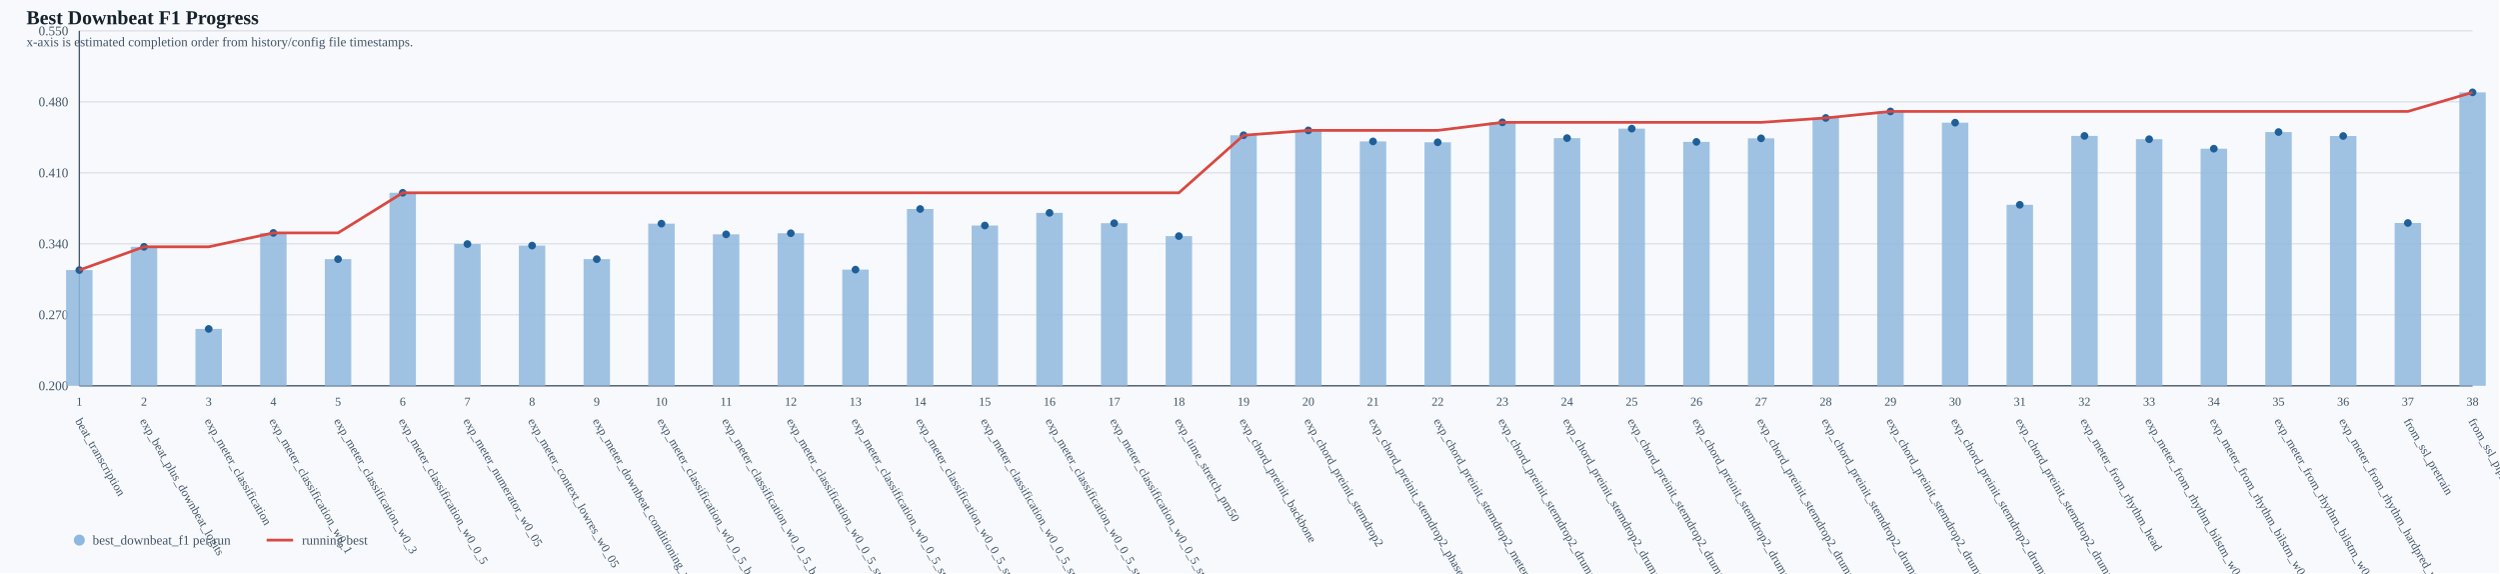
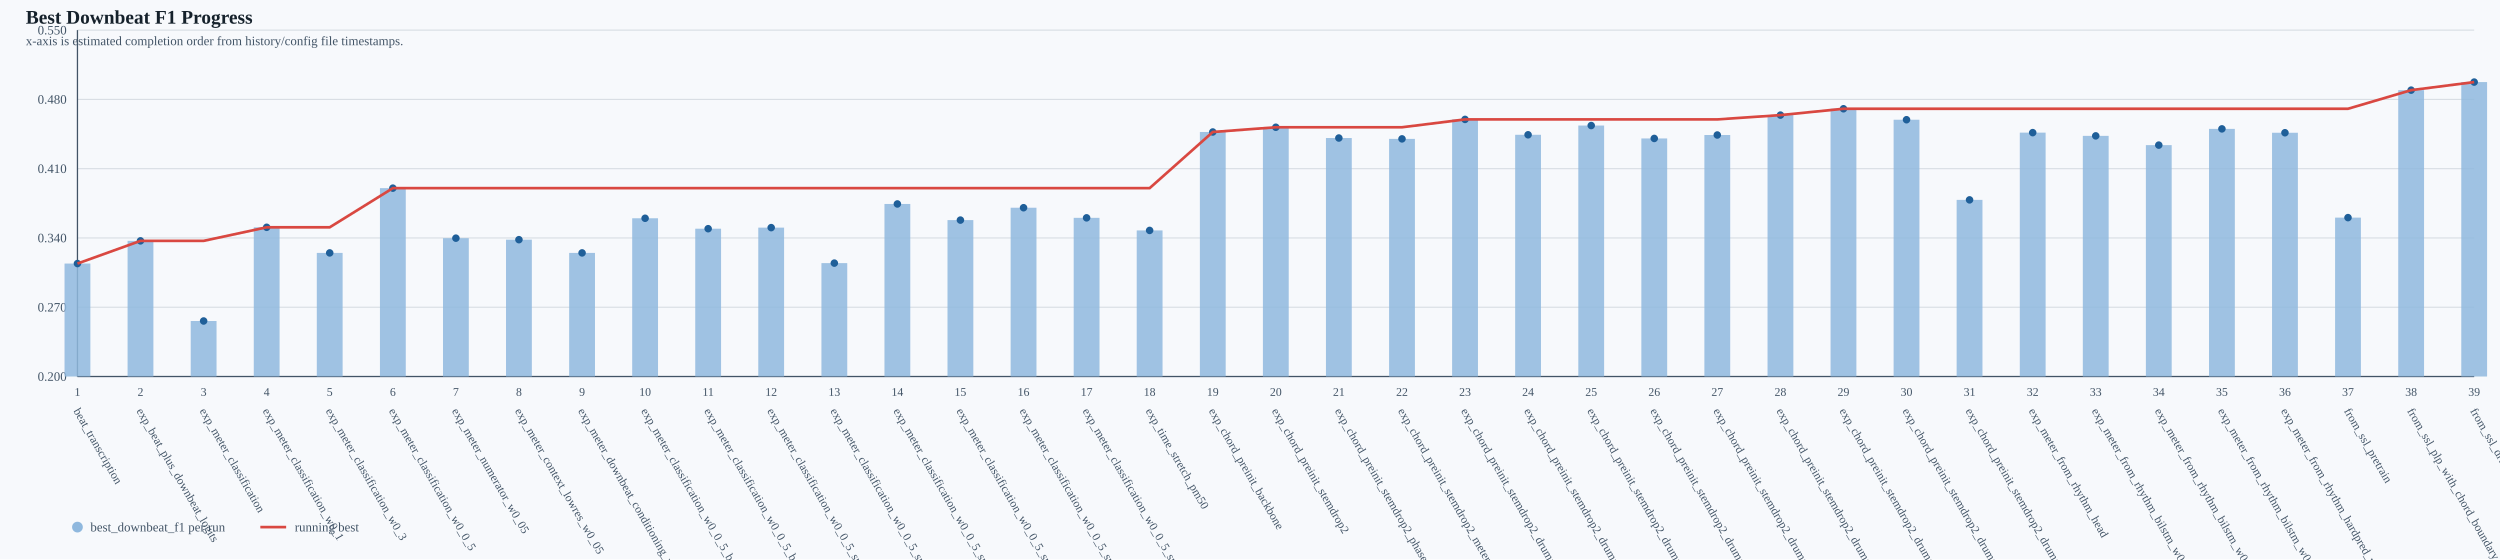
- <svg xmlns="http://www.w3.org/2000/svg" width="2268" height="520" viewBox="0 0 2268 520">
+ <svg xmlns="http://www.w3.org/2000/svg" width="2324" height="520" viewBox="0 0 2324 520">
  <rect width="100%" height="100%" fill="#f7f9fc" />
  <text x="24" y="22" font-size="18" font-weight="700" fill="#15212b">Best Downbeat F1 Progress</text>
  <text x="24" y="42" font-size="12" fill="#425466">x-axis is estimated completion order from history/config file timestamps.</text>
-   <line x1="72" y1="350.0" x2="2244" y2="350.0" stroke="#d7dce2" stroke-width="1" />
+   <line x1="72" y1="350.0" x2="2300" y2="350.0" stroke="#d7dce2" stroke-width="1" />
  <text x="62" y="354.0" text-anchor="end" font-size="12" fill="#425466">0.200</text>
-   <line x1="72" y1="285.6" x2="2244" y2="285.6" stroke="#d7dce2" stroke-width="1" />
+   <line x1="72" y1="285.6" x2="2300" y2="285.6" stroke="#d7dce2" stroke-width="1" />
  <text x="62" y="289.6" text-anchor="end" font-size="12" fill="#425466">0.270</text>
-   <line x1="72" y1="221.2" x2="2244" y2="221.2" stroke="#d7dce2" stroke-width="1" />
+   <line x1="72" y1="221.2" x2="2300" y2="221.2" stroke="#d7dce2" stroke-width="1" />
  <text x="62" y="225.2" text-anchor="end" font-size="12" fill="#425466">0.340</text>
-   <line x1="72" y1="156.8" x2="2244" y2="156.8" stroke="#d7dce2" stroke-width="1" />
+   <line x1="72" y1="156.8" x2="2300" y2="156.8" stroke="#d7dce2" stroke-width="1" />
  <text x="62" y="160.8" text-anchor="end" font-size="12" fill="#425466">0.410</text>
-   <line x1="72" y1="92.4" x2="2244" y2="92.4" stroke="#d7dce2" stroke-width="1" />
+   <line x1="72" y1="92.4" x2="2300" y2="92.4" stroke="#d7dce2" stroke-width="1" />
  <text x="62" y="96.4" text-anchor="end" font-size="12" fill="#425466">0.480</text>
-   <line x1="72" y1="28.0" x2="2244" y2="28.0" stroke="#d7dce2" stroke-width="1" />
+   <line x1="72" y1="28.0" x2="2300" y2="28.0" stroke="#d7dce2" stroke-width="1" />
  <text x="62" y="32.0" text-anchor="end" font-size="12" fill="#425466">0.550</text>
  <line x1="72" y1="28" x2="72" y2="350" stroke="#425466" stroke-width="1.2" />
-   <line x1="72" y1="350" x2="2244" y2="350" stroke="#425466" stroke-width="1.2" />
+   <line x1="72" y1="350" x2="2300" y2="350" stroke="#425466" stroke-width="1.2" />
  <g>
    <rect x="60.0" y="245.0" width="24" height="105.0" fill="#8fb8de" opacity="0.85" />
    <circle cx="72.0" cy="245.0" r="3.5" fill="#1f5f99" />
    <text x="72.0" y="368.0" text-anchor="middle" font-size="11" fill="#425466">1</text>
    <text x="68.0" y="382.0" transform="rotate(60 68.0,382.0)" font-size="11" fill="#425466">beat_transcription</text>
  </g>
  <g>
-     <rect x="118.7" y="223.9" width="24" height="126.1" fill="#8fb8de" opacity="0.85" />
-     <circle cx="130.7" cy="223.9" r="3.5" fill="#1f5f99" />
-     <text x="130.7" y="368.0" text-anchor="middle" font-size="11" fill="#425466">2</text>
-     <text x="126.7" y="382.0" transform="rotate(60 126.7,382.0)" font-size="11" fill="#425466">exp_beat_plus_downbeat_logits</text>
-   </g>
-   <g>
-     <rect x="177.4" y="298.4" width="24" height="51.6" fill="#8fb8de" opacity="0.85" />
-     <circle cx="189.4" cy="298.4" r="3.5" fill="#1f5f99" />
-     <text x="189.4" y="368.0" text-anchor="middle" font-size="11" fill="#425466">3</text>
-     <text x="185.4" y="382.0" transform="rotate(60 185.4,382.0)" font-size="11" fill="#425466">exp_meter_classification</text>
-   </g>
-   <g>
-     <rect x="236.1" y="211.3" width="24" height="138.7" fill="#8fb8de" opacity="0.85" />
-     <circle cx="248.1" cy="211.3" r="3.5" fill="#1f5f99" />
-     <text x="248.1" y="368.0" text-anchor="middle" font-size="11" fill="#425466">4</text>
-     <text x="244.1" y="382.0" transform="rotate(60 244.1,382.0)" font-size="11" fill="#425466">exp_meter_classification_w0_1</text>
-   </g>
-   <g>
-     <rect x="294.8" y="235.1" width="24" height="114.9" fill="#8fb8de" opacity="0.85" />
-     <circle cx="306.8" cy="235.1" r="3.5" fill="#1f5f99" />
-     <text x="306.8" y="368.0" text-anchor="middle" font-size="11" fill="#425466">5</text>
-     <text x="302.8" y="382.0" transform="rotate(60 302.8,382.0)" font-size="11" fill="#425466">exp_meter_classification_w0_3</text>
-   </g>
-   <g>
-     <rect x="353.5" y="174.9" width="24" height="175.1" fill="#8fb8de" opacity="0.85" />
-     <circle cx="365.5" cy="174.9" r="3.5" fill="#1f5f99" />
-     <text x="365.5" y="368.0" text-anchor="middle" font-size="11" fill="#425466">6</text>
-     <text x="361.5" y="382.0" transform="rotate(60 361.5,382.0)" font-size="11" fill="#425466">exp_meter_classification_w0_0_5</text>
-   </g>
-   <g>
-     <rect x="412.2" y="221.4" width="24" height="128.6" fill="#8fb8de" opacity="0.85" />
-     <circle cx="424.2" cy="221.4" r="3.5" fill="#1f5f99" />
-     <text x="424.2" y="368.0" text-anchor="middle" font-size="11" fill="#425466">7</text>
-     <text x="420.2" y="382.0" transform="rotate(60 420.2,382.0)" font-size="11" fill="#425466">exp_meter_numerator_w0_05</text>
-   </g>
-   <g>
-     <rect x="470.9" y="222.8" width="24" height="127.2" fill="#8fb8de" opacity="0.85" />
-     <circle cx="482.9" cy="222.8" r="3.5" fill="#1f5f99" />
-     <text x="482.9" y="368.0" text-anchor="middle" font-size="11" fill="#425466">8</text>
-     <text x="478.9" y="382.0" transform="rotate(60 478.9,382.0)" font-size="11" fill="#425466">exp_meter_context_lowres_w0_05</text>
-   </g>
-   <g>
-     <rect x="529.6" y="235.1" width="24" height="114.9" fill="#8fb8de" opacity="0.85" />
-     <circle cx="541.6" cy="235.1" r="3.5" fill="#1f5f99" />
-     <text x="541.6" y="368.0" text-anchor="middle" font-size="11" fill="#425466">9</text>
-     <text x="537.6" y="382.0" transform="rotate(60 537.6,382.0)" font-size="11" fill="#425466">exp_meter_downbeat_conditioning_w0_05</text>
-   </g>
-   <g>
-     <rect x="588.3" y="202.9" width="24" height="147.1" fill="#8fb8de" opacity="0.85" />
-     <circle cx="600.3" cy="202.9" r="3.5" fill="#1f5f99" />
-     <text x="600.3" y="368.0" text-anchor="middle" font-size="11" fill="#425466">10</text>
-     <text x="596.3" y="382.0" transform="rotate(60 596.3,382.0)" font-size="11" fill="#425466">exp_meter_classification_w0_0_5_beatpw10</text>
-   </g>
-   <g>
-     <rect x="647.0" y="212.6" width="24" height="137.4" fill="#8fb8de" opacity="0.85" />
-     <circle cx="659.0" cy="212.6" r="3.5" fill="#1f5f99" />
-     <text x="659.0" y="368.0" text-anchor="middle" font-size="11" fill="#425466">11</text>
-     <text x="655.0" y="382.0" transform="rotate(60 655.0,382.0)" font-size="11" fill="#425466">exp_meter_classification_w0_0_5_beatpw7_5</text>
-   </g>
-   <g>
-     <rect x="705.7" y="211.6" width="24" height="138.4" fill="#8fb8de" opacity="0.85" />
-     <circle cx="717.7" cy="211.6" r="3.5" fill="#1f5f99" />
-     <text x="717.7" y="368.0" text-anchor="middle" font-size="11" fill="#425466">12</text>
-     <text x="713.7" y="382.0" transform="rotate(60 713.7,382.0)" font-size="11" fill="#425466">exp_meter_classification_w0_0_5_specaug_f0_02_t0_00</text>
-   </g>
-   <g>
-     <rect x="764.4" y="244.6" width="24" height="105.4" fill="#8fb8de" opacity="0.85" />
-     <circle cx="776.4" cy="244.6" r="3.5" fill="#1f5f99" />
-     <text x="776.4" y="368.0" text-anchor="middle" font-size="11" fill="#425466">13</text>
-     <text x="772.4" y="382.0" transform="rotate(60 772.4,382.0)" font-size="11" fill="#425466">exp_meter_classification_w0_0_5_specaug_f0_05_t0_00</text>
-   </g>
-   <g>
-     <rect x="823.1" y="189.6" width="24" height="160.4" fill="#8fb8de" opacity="0.85" />
-     <circle cx="835.1" cy="189.6" r="3.5" fill="#1f5f99" />
-     <text x="835.1" y="368.0" text-anchor="middle" font-size="11" fill="#425466">14</text>
-     <text x="831.1" y="382.0" transform="rotate(60 831.1,382.0)" font-size="11" fill="#425466">exp_meter_classification_w0_0_5_specaug_f0_00_t0_05</text>
-   </g>
-   <g>
-     <rect x="881.8" y="204.6" width="24" height="145.4" fill="#8fb8de" opacity="0.85" />
-     <circle cx="893.8" cy="204.6" r="3.5" fill="#1f5f99" />
-     <text x="893.8" y="368.0" text-anchor="middle" font-size="11" fill="#425466">15</text>
-     <text x="889.8" y="382.0" transform="rotate(60 889.8,382.0)" font-size="11" fill="#425466">exp_meter_classification_w0_0_5_specaug_f0_00_t0_10</text>
-   </g>
-   <g>
-     <rect x="940.5" y="193.1" width="24" height="156.9" fill="#8fb8de" opacity="0.85" />
-     <circle cx="952.5" cy="193.1" r="3.5" fill="#1f5f99" />
-     <text x="952.5" y="368.0" text-anchor="middle" font-size="11" fill="#425466">16</text>
-     <text x="948.5" y="382.0" transform="rotate(60 948.5,382.0)" font-size="11" fill="#425466">exp_meter_classification_w0_0_5_specaug_f0_02_t0_05</text>
-   </g>
-   <g>
-     <rect x="999.2" y="202.5" width="24" height="147.5" fill="#8fb8de" opacity="0.85" />
-     <circle cx="1011.2" cy="202.5" r="3.5" fill="#1f5f99" />
-     <text x="1011.2" y="368.0" text-anchor="middle" font-size="11" fill="#425466">17</text>
-     <text x="1007.2" y="382.0" transform="rotate(60 1007.2,382.0)" font-size="11" fill="#425466">exp_meter_classification_w0_0_5_specaug_f0_05_t0_10</text>
-   </g>
-   <g>
-     <rect x="1057.9" y="214.2" width="24" height="135.8" fill="#8fb8de" opacity="0.85" />
-     <circle cx="1069.9" cy="214.2" r="3.5" fill="#1f5f99" />
-     <text x="1069.9" y="368.0" text-anchor="middle" font-size="11" fill="#425466">18</text>
-     <text x="1065.9" y="382.0" transform="rotate(60 1065.9,382.0)" font-size="11" fill="#425466">exp_time_stretch_pm50</text>
-   </g>
-   <g>
-     <rect x="1116.6" y="122.7" width="24" height="227.3" fill="#8fb8de" opacity="0.85" />
-     <circle cx="1128.6" cy="122.7" r="3.5" fill="#1f5f99" />
-     <text x="1128.6" y="368.0" text-anchor="middle" font-size="11" fill="#425466">19</text>
-     <text x="1124.6" y="382.0" transform="rotate(60 1124.6,382.0)" font-size="11" fill="#425466">exp_chord_preinit_backbone</text>
-   </g>
-   <g>
-     <rect x="1175.4" y="118.3" width="24" height="231.7" fill="#8fb8de" opacity="0.85" />
-     <circle cx="1187.4" cy="118.3" r="3.5" fill="#1f5f99" />
-     <text x="1187.4" y="368.0" text-anchor="middle" font-size="11" fill="#425466">20</text>
-     <text x="1183.4" y="382.0" transform="rotate(60 1183.4,382.0)" font-size="11" fill="#425466">exp_chord_preinit_stemdrop2</text>
-   </g>
-   <g>
-     <rect x="1234.1" y="128.3" width="24" height="221.7" fill="#8fb8de" opacity="0.85" />
-     <circle cx="1246.1" cy="128.3" r="3.5" fill="#1f5f99" />
-     <text x="1246.1" y="368.0" text-anchor="middle" font-size="11" fill="#425466">21</text>
-     <text x="1242.1" y="382.0" transform="rotate(60 1242.1,382.0)" font-size="11" fill="#425466">exp_chord_preinit_stemdrop2_phase</text>
-   </g>
-   <g>
-     <rect x="1292.8" y="129.1" width="24" height="220.9" fill="#8fb8de" opacity="0.85" />
-     <circle cx="1304.8" cy="129.1" r="3.5" fill="#1f5f99" />
-     <text x="1304.8" y="368.0" text-anchor="middle" font-size="11" fill="#425466">22</text>
-     <text x="1300.8" y="382.0" transform="rotate(60 1300.8,382.0)" font-size="11" fill="#425466">exp_chord_preinit_stemdrop2_metertau0_5</text>
-   </g>
-   <g>
-     <rect x="1351.5" y="111.0" width="24" height="239.0" fill="#8fb8de" opacity="0.85" />
-     <circle cx="1363.5" cy="111.0" r="3.5" fill="#1f5f99" />
-     <text x="1363.5" y="368.0" text-anchor="middle" font-size="11" fill="#425466">23</text>
-     <text x="1359.5" y="382.0" transform="rotate(60 1359.5,382.0)" font-size="11" fill="#425466">exp_chord_preinit_stemdrop2_drumaux</text>
-   </g>
-   <g>
-     <rect x="1410.2" y="125.3" width="24" height="224.7" fill="#8fb8de" opacity="0.85" />
-     <circle cx="1422.2" cy="125.3" r="3.5" fill="#1f5f99" />
-     <text x="1422.2" y="368.0" text-anchor="middle" font-size="11" fill="#425466">24</text>
-     <text x="1418.2" y="382.0" transform="rotate(60 1418.2,382.0)" font-size="11" fill="#425466">exp_chord_preinit_stemdrop2_drumaux_bassaux</text>
-   </g>
-   <g>
-     <rect x="1468.9" y="116.7" width="24" height="233.3" fill="#8fb8de" opacity="0.85" />
-     <circle cx="1480.9" cy="116.7" r="3.5" fill="#1f5f99" />
-     <text x="1480.9" y="368.0" text-anchor="middle" font-size="11" fill="#425466">25</text>
-     <text x="1476.9" y="382.0" transform="rotate(60 1476.9,382.0)" font-size="11" fill="#425466">exp_chord_preinit_stemdrop2_drumaux_basslowflux</text>
-   </g>
-   <g>
-     <rect x="1527.6" y="128.7" width="24" height="221.3" fill="#8fb8de" opacity="0.85" />
-     <circle cx="1539.6" cy="128.7" r="3.5" fill="#1f5f99" />
-     <text x="1539.6" y="368.0" text-anchor="middle" font-size="11" fill="#425466">26</text>
-     <text x="1535.6" y="382.0" transform="rotate(60 1535.6,382.0)" font-size="11" fill="#425466">exp_chord_preinit_stemdrop2_drumaux_bassharmonic</text>
-   </g>
-   <g>
-     <rect x="1586.3" y="125.5" width="24" height="224.5" fill="#8fb8de" opacity="0.85" />
-     <circle cx="1598.3" cy="125.5" r="3.5" fill="#1f5f99" />
-     <text x="1598.3" y="368.0" text-anchor="middle" font-size="11" fill="#425466">27</text>
-     <text x="1594.3" y="382.0" transform="rotate(60 1594.3,382.0)" font-size="11" fill="#425466">exp_chord_preinit_stemdrop2_drumaux_pianoaux</text>
-   </g>
-   <g>
-     <rect x="1645.0" y="107.0" width="24" height="243.0" fill="#8fb8de" opacity="0.85" />
-     <circle cx="1657.0" cy="107.0" r="3.5" fill="#1f5f99" />
-     <text x="1657.0" y="368.0" text-anchor="middle" font-size="11" fill="#425466">28</text>
-     <text x="1653.0" y="382.0" transform="rotate(60 1653.0,382.0)" font-size="11" fill="#425466">exp_chord_preinit_stemdrop2_drumaux_highfreq</text>
-   </g>
-   <g>
-     <rect x="1703.7" y="101.1" width="24" height="248.9" fill="#8fb8de" opacity="0.85" />
-     <circle cx="1715.7" cy="101.1" r="3.5" fill="#1f5f99" />
-     <text x="1715.7" y="368.0" text-anchor="middle" font-size="11" fill="#425466">29</text>
-     <text x="1711.7" y="382.0" transform="rotate(60 1711.7,382.0)" font-size="11" fill="#425466">exp_chord_preinit_stemdrop2_drumaux_highfreq_repeatssm</text>
-   </g>
-   <g>
-     <rect x="1762.4" y="111.3" width="24" height="238.7" fill="#8fb8de" opacity="0.85" />
-     <circle cx="1774.4" cy="111.3" r="3.5" fill="#1f5f99" />
-     <text x="1774.4" y="368.0" text-anchor="middle" font-size="11" fill="#425466">30</text>
-     <text x="1770.4" y="382.0" transform="rotate(60 1770.4,382.0)" font-size="11" fill="#425466">exp_chord_preinit_stemdrop2_drumaux_highfreq_repeatssm_bar</text>
-   </g>
-   <g>
-     <rect x="1821.1" y="185.8" width="24" height="164.2" fill="#8fb8de" opacity="0.85" />
-     <circle cx="1833.1" cy="185.8" r="3.5" fill="#1f5f99" />
-     <text x="1833.1" y="368.0" text-anchor="middle" font-size="11" fill="#425466">31</text>
-     <text x="1829.1" y="382.0" transform="rotate(60 1829.1,382.0)" font-size="11" fill="#425466">exp_chord_preinit_stemdrop2_drumaux_highfreq_repeatssm_timestretch_pm10</text>
-   </g>
-   <g>
-     <rect x="1879.8" y="123.3" width="24" height="226.7" fill="#8fb8de" opacity="0.85" />
-     <circle cx="1891.8" cy="123.3" r="3.5" fill="#1f5f99" />
-     <text x="1891.8" y="368.0" text-anchor="middle" font-size="11" fill="#425466">32</text>
-     <text x="1887.8" y="382.0" transform="rotate(60 1887.8,382.0)" font-size="11" fill="#425466">exp_meter_from_rhythm_head</text>
-   </g>
-   <g>
-     <rect x="1938.5" y="126.3" width="24" height="223.7" fill="#8fb8de" opacity="0.85" />
-     <circle cx="1950.5" cy="126.3" r="3.5" fill="#1f5f99" />
-     <text x="1950.5" y="368.0" text-anchor="middle" font-size="11" fill="#425466">33</text>
-     <text x="1946.5" y="382.0" transform="rotate(60 1946.5,382.0)" font-size="11" fill="#425466">exp_meter_from_rhythm_bilstm_w0_05</text>
-   </g>
-   <g>
-     <rect x="1997.2" y="134.9" width="24" height="215.1" fill="#8fb8de" opacity="0.85" />
-     <circle cx="2009.2" cy="134.9" r="3.5" fill="#1f5f99" />
-     <text x="2009.2" y="368.0" text-anchor="middle" font-size="11" fill="#425466">34</text>
-     <text x="2005.2" y="382.0" transform="rotate(60 2005.2,382.0)" font-size="11" fill="#425466">exp_meter_from_rhythm_bilstm_w0_05_balanced</text>
-   </g>
-   <g>
-     <rect x="2055.9" y="119.8" width="24" height="230.2" fill="#8fb8de" opacity="0.85" />
-     <circle cx="2067.9" cy="119.8" r="3.5" fill="#1f5f99" />
-     <text x="2067.9" y="368.0" text-anchor="middle" font-size="11" fill="#425466">35</text>
-     <text x="2063.9" y="382.0" transform="rotate(60 2063.9,382.0)" font-size="11" fill="#425466">exp_meter_from_rhythm_bilstm_w0_05_downbeatw1_5</text>
-   </g>
-   <g>
-     <rect x="2114.6" y="123.4" width="24" height="226.6" fill="#8fb8de" opacity="0.85" />
-     <circle cx="2126.6" cy="123.4" r="3.5" fill="#1f5f99" />
-     <text x="2126.6" y="368.0" text-anchor="middle" font-size="11" fill="#425466">36</text>
-     <text x="2122.6" y="382.0" transform="rotate(60 2122.6,382.0)" font-size="11" fill="#425466">exp_meter_from_rhythm_hardpred_w0_01</text>
-   </g>
-   <g>
-     <rect x="2173.3" y="202.3" width="24" height="147.7" fill="#8fb8de" opacity="0.85" />
-     <circle cx="2185.3" cy="202.3" r="3.5" fill="#1f5f99" />
-     <text x="2185.3" y="368.0" text-anchor="middle" font-size="11" fill="#425466">37</text>
-     <text x="2181.3" y="382.0" transform="rotate(60 2181.3,382.0)" font-size="11" fill="#425466">from_ssl_pretrain</text>
-   </g>
-   <g>
-     <rect x="2232.0" y="83.8" width="24" height="266.2" fill="#8fb8de" opacity="0.85" />
-     <circle cx="2244.0" cy="83.8" r="3.5" fill="#1f5f99" />
-     <text x="2244.0" y="368.0" text-anchor="middle" font-size="11" fill="#425466">38</text>
-     <text x="2240.0" y="382.0" transform="rotate(60 2240.0,382.0)" font-size="11" fill="#425466">from_ssl_plp_with_chord_boundary</text>
-   </g>
-   <path d="M 72.0,245.0 L 130.7,223.9 L 189.4,223.9 L 248.1,211.3 L 306.8,211.3 L 365.5,174.9 L 424.2,174.9 L 482.9,174.9 L 541.6,174.9 L 600.3,174.9 L 659.0,174.9 L 717.7,174.9 L 776.4,174.9 L 835.1,174.9 L 893.8,174.9 L 952.5,174.9 L 1011.2,174.9 L 1069.9,174.9 L 1128.6,122.7 L 1187.4,118.3 L 1246.1,118.3 L 1304.8,118.3 L 1363.5,111.0 L 1422.2,111.0 L 1480.9,111.0 L 1539.6,111.0 L 1598.3,111.0 L 1657.0,107.0 L 1715.7,101.1 L 1774.4,101.1 L 1833.1,101.1 L 1891.8,101.1 L 1950.5,101.1 L 2009.2,101.1 L 2067.9,101.1 L 2126.6,101.1 L 2185.3,101.1 L 2244.0,83.8" fill="none" stroke="#d94841" stroke-width="2.5" />
+     <rect x="118.6" y="223.9" width="24" height="126.1" fill="#8fb8de" opacity="0.85" />
+     <circle cx="130.6" cy="223.9" r="3.5" fill="#1f5f99" />
+     <text x="130.6" y="368.0" text-anchor="middle" font-size="11" fill="#425466">2</text>
+     <text x="126.6" y="382.0" transform="rotate(60 126.6,382.0)" font-size="11" fill="#425466">exp_beat_plus_downbeat_logits</text>
+   </g>
+   <g>
+     <rect x="177.3" y="298.4" width="24" height="51.6" fill="#8fb8de" opacity="0.85" />
+     <circle cx="189.3" cy="298.4" r="3.5" fill="#1f5f99" />
+     <text x="189.3" y="368.0" text-anchor="middle" font-size="11" fill="#425466">3</text>
+     <text x="185.3" y="382.0" transform="rotate(60 185.3,382.0)" font-size="11" fill="#425466">exp_meter_classification</text>
+   </g>
+   <g>
+     <rect x="235.9" y="211.3" width="24" height="138.7" fill="#8fb8de" opacity="0.85" />
+     <circle cx="247.9" cy="211.3" r="3.5" fill="#1f5f99" />
+     <text x="247.9" y="368.0" text-anchor="middle" font-size="11" fill="#425466">4</text>
+     <text x="243.9" y="382.0" transform="rotate(60 243.9,382.0)" font-size="11" fill="#425466">exp_meter_classification_w0_1</text>
+   </g>
+   <g>
+     <rect x="294.5" y="235.1" width="24" height="114.9" fill="#8fb8de" opacity="0.85" />
+     <circle cx="306.5" cy="235.1" r="3.5" fill="#1f5f99" />
+     <text x="306.5" y="368.0" text-anchor="middle" font-size="11" fill="#425466">5</text>
+     <text x="302.5" y="382.0" transform="rotate(60 302.5,382.0)" font-size="11" fill="#425466">exp_meter_classification_w0_3</text>
+   </g>
+   <g>
+     <rect x="353.2" y="174.9" width="24" height="175.1" fill="#8fb8de" opacity="0.85" />
+     <circle cx="365.2" cy="174.9" r="3.5" fill="#1f5f99" />
+     <text x="365.2" y="368.0" text-anchor="middle" font-size="11" fill="#425466">6</text>
+     <text x="361.2" y="382.0" transform="rotate(60 361.2,382.0)" font-size="11" fill="#425466">exp_meter_classification_w0_0_5</text>
+   </g>
+   <g>
+     <rect x="411.8" y="221.4" width="24" height="128.6" fill="#8fb8de" opacity="0.85" />
+     <circle cx="423.8" cy="221.4" r="3.5" fill="#1f5f99" />
+     <text x="423.8" y="368.0" text-anchor="middle" font-size="11" fill="#425466">7</text>
+     <text x="419.8" y="382.0" transform="rotate(60 419.8,382.0)" font-size="11" fill="#425466">exp_meter_numerator_w0_05</text>
+   </g>
+   <g>
+     <rect x="470.4" y="222.8" width="24" height="127.2" fill="#8fb8de" opacity="0.85" />
+     <circle cx="482.4" cy="222.8" r="3.5" fill="#1f5f99" />
+     <text x="482.4" y="368.0" text-anchor="middle" font-size="11" fill="#425466">8</text>
+     <text x="478.4" y="382.0" transform="rotate(60 478.4,382.0)" font-size="11" fill="#425466">exp_meter_context_lowres_w0_05</text>
+   </g>
+   <g>
+     <rect x="529.1" y="235.1" width="24" height="114.9" fill="#8fb8de" opacity="0.85" />
+     <circle cx="541.1" cy="235.1" r="3.5" fill="#1f5f99" />
+     <text x="541.1" y="368.0" text-anchor="middle" font-size="11" fill="#425466">9</text>
+     <text x="537.1" y="382.0" transform="rotate(60 537.1,382.0)" font-size="11" fill="#425466">exp_meter_downbeat_conditioning_w0_05</text>
+   </g>
+   <g>
+     <rect x="587.7" y="202.9" width="24" height="147.1" fill="#8fb8de" opacity="0.85" />
+     <circle cx="599.7" cy="202.9" r="3.5" fill="#1f5f99" />
+     <text x="599.7" y="368.0" text-anchor="middle" font-size="11" fill="#425466">10</text>
+     <text x="595.7" y="382.0" transform="rotate(60 595.7,382.0)" font-size="11" fill="#425466">exp_meter_classification_w0_0_5_beatpw10</text>
+   </g>
+   <g>
+     <rect x="646.3" y="212.6" width="24" height="137.4" fill="#8fb8de" opacity="0.85" />
+     <circle cx="658.3" cy="212.6" r="3.5" fill="#1f5f99" />
+     <text x="658.3" y="368.0" text-anchor="middle" font-size="11" fill="#425466">11</text>
+     <text x="654.3" y="382.0" transform="rotate(60 654.3,382.0)" font-size="11" fill="#425466">exp_meter_classification_w0_0_5_beatpw7_5</text>
+   </g>
+   <g>
+     <rect x="704.9" y="211.6" width="24" height="138.4" fill="#8fb8de" opacity="0.85" />
+     <circle cx="716.9" cy="211.6" r="3.5" fill="#1f5f99" />
+     <text x="716.9" y="368.0" text-anchor="middle" font-size="11" fill="#425466">12</text>
+     <text x="712.9" y="382.0" transform="rotate(60 712.9,382.0)" font-size="11" fill="#425466">exp_meter_classification_w0_0_5_specaug_f0_02_t0_00</text>
+   </g>
+   <g>
+     <rect x="763.6" y="244.6" width="24" height="105.4" fill="#8fb8de" opacity="0.85" />
+     <circle cx="775.6" cy="244.6" r="3.5" fill="#1f5f99" />
+     <text x="775.6" y="368.0" text-anchor="middle" font-size="11" fill="#425466">13</text>
+     <text x="771.6" y="382.0" transform="rotate(60 771.6,382.0)" font-size="11" fill="#425466">exp_meter_classification_w0_0_5_specaug_f0_05_t0_00</text>
+   </g>
+   <g>
+     <rect x="822.2" y="189.6" width="24" height="160.4" fill="#8fb8de" opacity="0.85" />
+     <circle cx="834.2" cy="189.6" r="3.5" fill="#1f5f99" />
+     <text x="834.2" y="368.0" text-anchor="middle" font-size="11" fill="#425466">14</text>
+     <text x="830.2" y="382.0" transform="rotate(60 830.2,382.0)" font-size="11" fill="#425466">exp_meter_classification_w0_0_5_specaug_f0_00_t0_05</text>
+   </g>
+   <g>
+     <rect x="880.8" y="204.6" width="24" height="145.4" fill="#8fb8de" opacity="0.85" />
+     <circle cx="892.8" cy="204.6" r="3.5" fill="#1f5f99" />
+     <text x="892.8" y="368.0" text-anchor="middle" font-size="11" fill="#425466">15</text>
+     <text x="888.8" y="382.0" transform="rotate(60 888.8,382.0)" font-size="11" fill="#425466">exp_meter_classification_w0_0_5_specaug_f0_00_t0_10</text>
+   </g>
+   <g>
+     <rect x="939.5" y="193.1" width="24" height="156.9" fill="#8fb8de" opacity="0.85" />
+     <circle cx="951.5" cy="193.1" r="3.5" fill="#1f5f99" />
+     <text x="951.5" y="368.0" text-anchor="middle" font-size="11" fill="#425466">16</text>
+     <text x="947.5" y="382.0" transform="rotate(60 947.5,382.0)" font-size="11" fill="#425466">exp_meter_classification_w0_0_5_specaug_f0_02_t0_05</text>
+   </g>
+   <g>
+     <rect x="998.1" y="202.5" width="24" height="147.5" fill="#8fb8de" opacity="0.85" />
+     <circle cx="1010.1" cy="202.5" r="3.5" fill="#1f5f99" />
+     <text x="1010.1" y="368.0" text-anchor="middle" font-size="11" fill="#425466">17</text>
+     <text x="1006.1" y="382.0" transform="rotate(60 1006.1,382.0)" font-size="11" fill="#425466">exp_meter_classification_w0_0_5_specaug_f0_05_t0_10</text>
+   </g>
+   <g>
+     <rect x="1056.7" y="214.2" width="24" height="135.8" fill="#8fb8de" opacity="0.85" />
+     <circle cx="1068.7" cy="214.2" r="3.5" fill="#1f5f99" />
+     <text x="1068.7" y="368.0" text-anchor="middle" font-size="11" fill="#425466">18</text>
+     <text x="1064.7" y="382.0" transform="rotate(60 1064.7,382.0)" font-size="11" fill="#425466">exp_time_stretch_pm50</text>
+   </g>
+   <g>
+     <rect x="1115.4" y="122.7" width="24" height="227.3" fill="#8fb8de" opacity="0.85" />
+     <circle cx="1127.4" cy="122.7" r="3.5" fill="#1f5f99" />
+     <text x="1127.4" y="368.0" text-anchor="middle" font-size="11" fill="#425466">19</text>
+     <text x="1123.4" y="382.0" transform="rotate(60 1123.4,382.0)" font-size="11" fill="#425466">exp_chord_preinit_backbone</text>
+   </g>
+   <g>
+     <rect x="1174.0" y="118.3" width="24" height="231.7" fill="#8fb8de" opacity="0.85" />
+     <circle cx="1186.0" cy="118.3" r="3.5" fill="#1f5f99" />
+     <text x="1186.0" y="368.0" text-anchor="middle" font-size="11" fill="#425466">20</text>
+     <text x="1182.0" y="382.0" transform="rotate(60 1182.0,382.0)" font-size="11" fill="#425466">exp_chord_preinit_stemdrop2</text>
+   </g>
+   <g>
+     <rect x="1232.6" y="128.3" width="24" height="221.7" fill="#8fb8de" opacity="0.85" />
+     <circle cx="1244.6" cy="128.3" r="3.5" fill="#1f5f99" />
+     <text x="1244.6" y="368.0" text-anchor="middle" font-size="11" fill="#425466">21</text>
+     <text x="1240.6" y="382.0" transform="rotate(60 1240.6,382.0)" font-size="11" fill="#425466">exp_chord_preinit_stemdrop2_phase</text>
+   </g>
+   <g>
+     <rect x="1291.3" y="129.1" width="24" height="220.9" fill="#8fb8de" opacity="0.85" />
+     <circle cx="1303.3" cy="129.1" r="3.5" fill="#1f5f99" />
+     <text x="1303.3" y="368.0" text-anchor="middle" font-size="11" fill="#425466">22</text>
+     <text x="1299.3" y="382.0" transform="rotate(60 1299.3,382.0)" font-size="11" fill="#425466">exp_chord_preinit_stemdrop2_metertau0_5</text>
+   </g>
+   <g>
+     <rect x="1349.9" y="111.0" width="24" height="239.0" fill="#8fb8de" opacity="0.85" />
+     <circle cx="1361.9" cy="111.0" r="3.5" fill="#1f5f99" />
+     <text x="1361.9" y="368.0" text-anchor="middle" font-size="11" fill="#425466">23</text>
+     <text x="1357.9" y="382.0" transform="rotate(60 1357.9,382.0)" font-size="11" fill="#425466">exp_chord_preinit_stemdrop2_drumaux</text>
+   </g>
+   <g>
+     <rect x="1408.5" y="125.3" width="24" height="224.7" fill="#8fb8de" opacity="0.85" />
+     <circle cx="1420.5" cy="125.3" r="3.5" fill="#1f5f99" />
+     <text x="1420.5" y="368.0" text-anchor="middle" font-size="11" fill="#425466">24</text>
+     <text x="1416.5" y="382.0" transform="rotate(60 1416.5,382.0)" font-size="11" fill="#425466">exp_chord_preinit_stemdrop2_drumaux_bassaux</text>
+   </g>
+   <g>
+     <rect x="1467.2" y="116.7" width="24" height="233.3" fill="#8fb8de" opacity="0.85" />
+     <circle cx="1479.2" cy="116.7" r="3.5" fill="#1f5f99" />
+     <text x="1479.2" y="368.0" text-anchor="middle" font-size="11" fill="#425466">25</text>
+     <text x="1475.2" y="382.0" transform="rotate(60 1475.2,382.0)" font-size="11" fill="#425466">exp_chord_preinit_stemdrop2_drumaux_basslowflux</text>
+   </g>
+   <g>
+     <rect x="1525.8" y="128.7" width="24" height="221.3" fill="#8fb8de" opacity="0.85" />
+     <circle cx="1537.8" cy="128.7" r="3.5" fill="#1f5f99" />
+     <text x="1537.8" y="368.0" text-anchor="middle" font-size="11" fill="#425466">26</text>
+     <text x="1533.8" y="382.0" transform="rotate(60 1533.8,382.0)" font-size="11" fill="#425466">exp_chord_preinit_stemdrop2_drumaux_bassharmonic</text>
+   </g>
+   <g>
+     <rect x="1584.4" y="125.5" width="24" height="224.5" fill="#8fb8de" opacity="0.85" />
+     <circle cx="1596.4" cy="125.5" r="3.5" fill="#1f5f99" />
+     <text x="1596.4" y="368.0" text-anchor="middle" font-size="11" fill="#425466">27</text>
+     <text x="1592.4" y="382.0" transform="rotate(60 1592.4,382.0)" font-size="11" fill="#425466">exp_chord_preinit_stemdrop2_drumaux_pianoaux</text>
+   </g>
+   <g>
+     <rect x="1643.1" y="107.0" width="24" height="243.0" fill="#8fb8de" opacity="0.85" />
+     <circle cx="1655.1" cy="107.0" r="3.5" fill="#1f5f99" />
+     <text x="1655.1" y="368.0" text-anchor="middle" font-size="11" fill="#425466">28</text>
+     <text x="1651.1" y="382.0" transform="rotate(60 1651.1,382.0)" font-size="11" fill="#425466">exp_chord_preinit_stemdrop2_drumaux_highfreq</text>
+   </g>
+   <g>
+     <rect x="1701.7" y="101.1" width="24" height="248.9" fill="#8fb8de" opacity="0.85" />
+     <circle cx="1713.7" cy="101.1" r="3.5" fill="#1f5f99" />
+     <text x="1713.7" y="368.0" text-anchor="middle" font-size="11" fill="#425466">29</text>
+     <text x="1709.7" y="382.0" transform="rotate(60 1709.7,382.0)" font-size="11" fill="#425466">exp_chord_preinit_stemdrop2_drumaux_highfreq_repeatssm</text>
+   </g>
+   <g>
+     <rect x="1760.3" y="111.3" width="24" height="238.7" fill="#8fb8de" opacity="0.85" />
+     <circle cx="1772.3" cy="111.3" r="3.5" fill="#1f5f99" />
+     <text x="1772.3" y="368.0" text-anchor="middle" font-size="11" fill="#425466">30</text>
+     <text x="1768.3" y="382.0" transform="rotate(60 1768.3,382.0)" font-size="11" fill="#425466">exp_chord_preinit_stemdrop2_drumaux_highfreq_repeatssm_bar</text>
+   </g>
+   <g>
+     <rect x="1818.9" y="185.8" width="24" height="164.2" fill="#8fb8de" opacity="0.85" />
+     <circle cx="1830.9" cy="185.8" r="3.5" fill="#1f5f99" />
+     <text x="1830.9" y="368.0" text-anchor="middle" font-size="11" fill="#425466">31</text>
+     <text x="1826.9" y="382.0" transform="rotate(60 1826.9,382.0)" font-size="11" fill="#425466">exp_chord_preinit_stemdrop2_drumaux_highfreq_repeatssm_timestretch_pm10</text>
+   </g>
+   <g>
+     <rect x="1877.6" y="123.3" width="24" height="226.7" fill="#8fb8de" opacity="0.85" />
+     <circle cx="1889.6" cy="123.3" r="3.5" fill="#1f5f99" />
+     <text x="1889.6" y="368.0" text-anchor="middle" font-size="11" fill="#425466">32</text>
+     <text x="1885.6" y="382.0" transform="rotate(60 1885.6,382.0)" font-size="11" fill="#425466">exp_meter_from_rhythm_head</text>
+   </g>
+   <g>
+     <rect x="1936.2" y="126.3" width="24" height="223.7" fill="#8fb8de" opacity="0.85" />
+     <circle cx="1948.2" cy="126.3" r="3.5" fill="#1f5f99" />
+     <text x="1948.2" y="368.0" text-anchor="middle" font-size="11" fill="#425466">33</text>
+     <text x="1944.2" y="382.0" transform="rotate(60 1944.2,382.0)" font-size="11" fill="#425466">exp_meter_from_rhythm_bilstm_w0_05</text>
+   </g>
+   <g>
+     <rect x="1994.8" y="134.9" width="24" height="215.1" fill="#8fb8de" opacity="0.85" />
+     <circle cx="2006.8" cy="134.9" r="3.5" fill="#1f5f99" />
+     <text x="2006.8" y="368.0" text-anchor="middle" font-size="11" fill="#425466">34</text>
+     <text x="2002.8" y="382.0" transform="rotate(60 2002.8,382.0)" font-size="11" fill="#425466">exp_meter_from_rhythm_bilstm_w0_05_balanced</text>
+   </g>
+   <g>
+     <rect x="2053.5" y="119.8" width="24" height="230.2" fill="#8fb8de" opacity="0.85" />
+     <circle cx="2065.5" cy="119.8" r="3.5" fill="#1f5f99" />
+     <text x="2065.5" y="368.0" text-anchor="middle" font-size="11" fill="#425466">35</text>
+     <text x="2061.5" y="382.0" transform="rotate(60 2061.5,382.0)" font-size="11" fill="#425466">exp_meter_from_rhythm_bilstm_w0_05_downbeatw1_5</text>
+   </g>
+   <g>
+     <rect x="2112.1" y="123.4" width="24" height="226.6" fill="#8fb8de" opacity="0.85" />
+     <circle cx="2124.1" cy="123.4" r="3.5" fill="#1f5f99" />
+     <text x="2124.1" y="368.0" text-anchor="middle" font-size="11" fill="#425466">36</text>
+     <text x="2120.1" y="382.0" transform="rotate(60 2120.1,382.0)" font-size="11" fill="#425466">exp_meter_from_rhythm_hardpred_w0_01</text>
+   </g>
+   <g>
+     <rect x="2170.7" y="202.3" width="24" height="147.7" fill="#8fb8de" opacity="0.85" />
+     <circle cx="2182.7" cy="202.3" r="3.5" fill="#1f5f99" />
+     <text x="2182.7" y="368.0" text-anchor="middle" font-size="11" fill="#425466">37</text>
+     <text x="2178.7" y="382.0" transform="rotate(60 2178.7,382.0)" font-size="11" fill="#425466">from_ssl_pretrain</text>
+   </g>
+   <g>
+     <rect x="2229.4" y="83.8" width="24" height="266.2" fill="#8fb8de" opacity="0.85" />
+     <circle cx="2241.4" cy="83.8" r="3.5" fill="#1f5f99" />
+     <text x="2241.4" y="368.0" text-anchor="middle" font-size="11" fill="#425466">38</text>
+     <text x="2237.4" y="382.0" transform="rotate(60 2237.4,382.0)" font-size="11" fill="#425466">from_ssl_plp_with_chord_boundary</text>
+   </g>
+   <g>
+     <rect x="2288.0" y="76.3" width="24" height="273.7" fill="#8fb8de" opacity="0.85" />
+     <circle cx="2300.0" cy="76.3" r="3.5" fill="#1f5f99" />
+     <text x="2300.0" y="368.0" text-anchor="middle" font-size="11" fill="#425466">39</text>
+     <text x="2296.0" y="382.0" transform="rotate(60 2296.0,382.0)" font-size="11" fill="#425466">from_ssl_drum_constrastive_pretrain</text>
+   </g>
+   <path d="M 72.0,245.0 L 130.6,223.9 L 189.3,223.9 L 247.9,211.3 L 306.5,211.3 L 365.2,174.9 L 423.8,174.9 L 482.4,174.9 L 541.1,174.9 L 599.7,174.9 L 658.3,174.9 L 716.9,174.9 L 775.6,174.9 L 834.2,174.9 L 892.8,174.9 L 951.5,174.9 L 1010.1,174.9 L 1068.7,174.9 L 1127.4,122.7 L 1186.0,118.3 L 1244.6,118.3 L 1303.3,118.3 L 1361.9,111.0 L 1420.5,111.0 L 1479.2,111.0 L 1537.8,111.0 L 1596.4,111.0 L 1655.1,107.0 L 1713.7,101.1 L 1772.3,101.1 L 1830.9,101.1 L 1889.6,101.1 L 1948.2,101.1 L 2006.8,101.1 L 2065.5,101.1 L 2124.1,101.1 L 2182.7,101.1 L 2241.4,83.8 L 2300.0,76.3" fill="none" stroke="#d94841" stroke-width="2.5" />
  <circle cx="72" cy="490" r="5" fill="#8fb8de" />
  <text x="84" y="494" font-size="12" fill="#425466">best_downbeat_f1 per run</text>
  <line x1="242" y1="490" x2="266" y2="490" stroke="#d94841" stroke-width="2.5" />
  <text x="274" y="494" font-size="12" fill="#425466">running best</text>
</svg>
